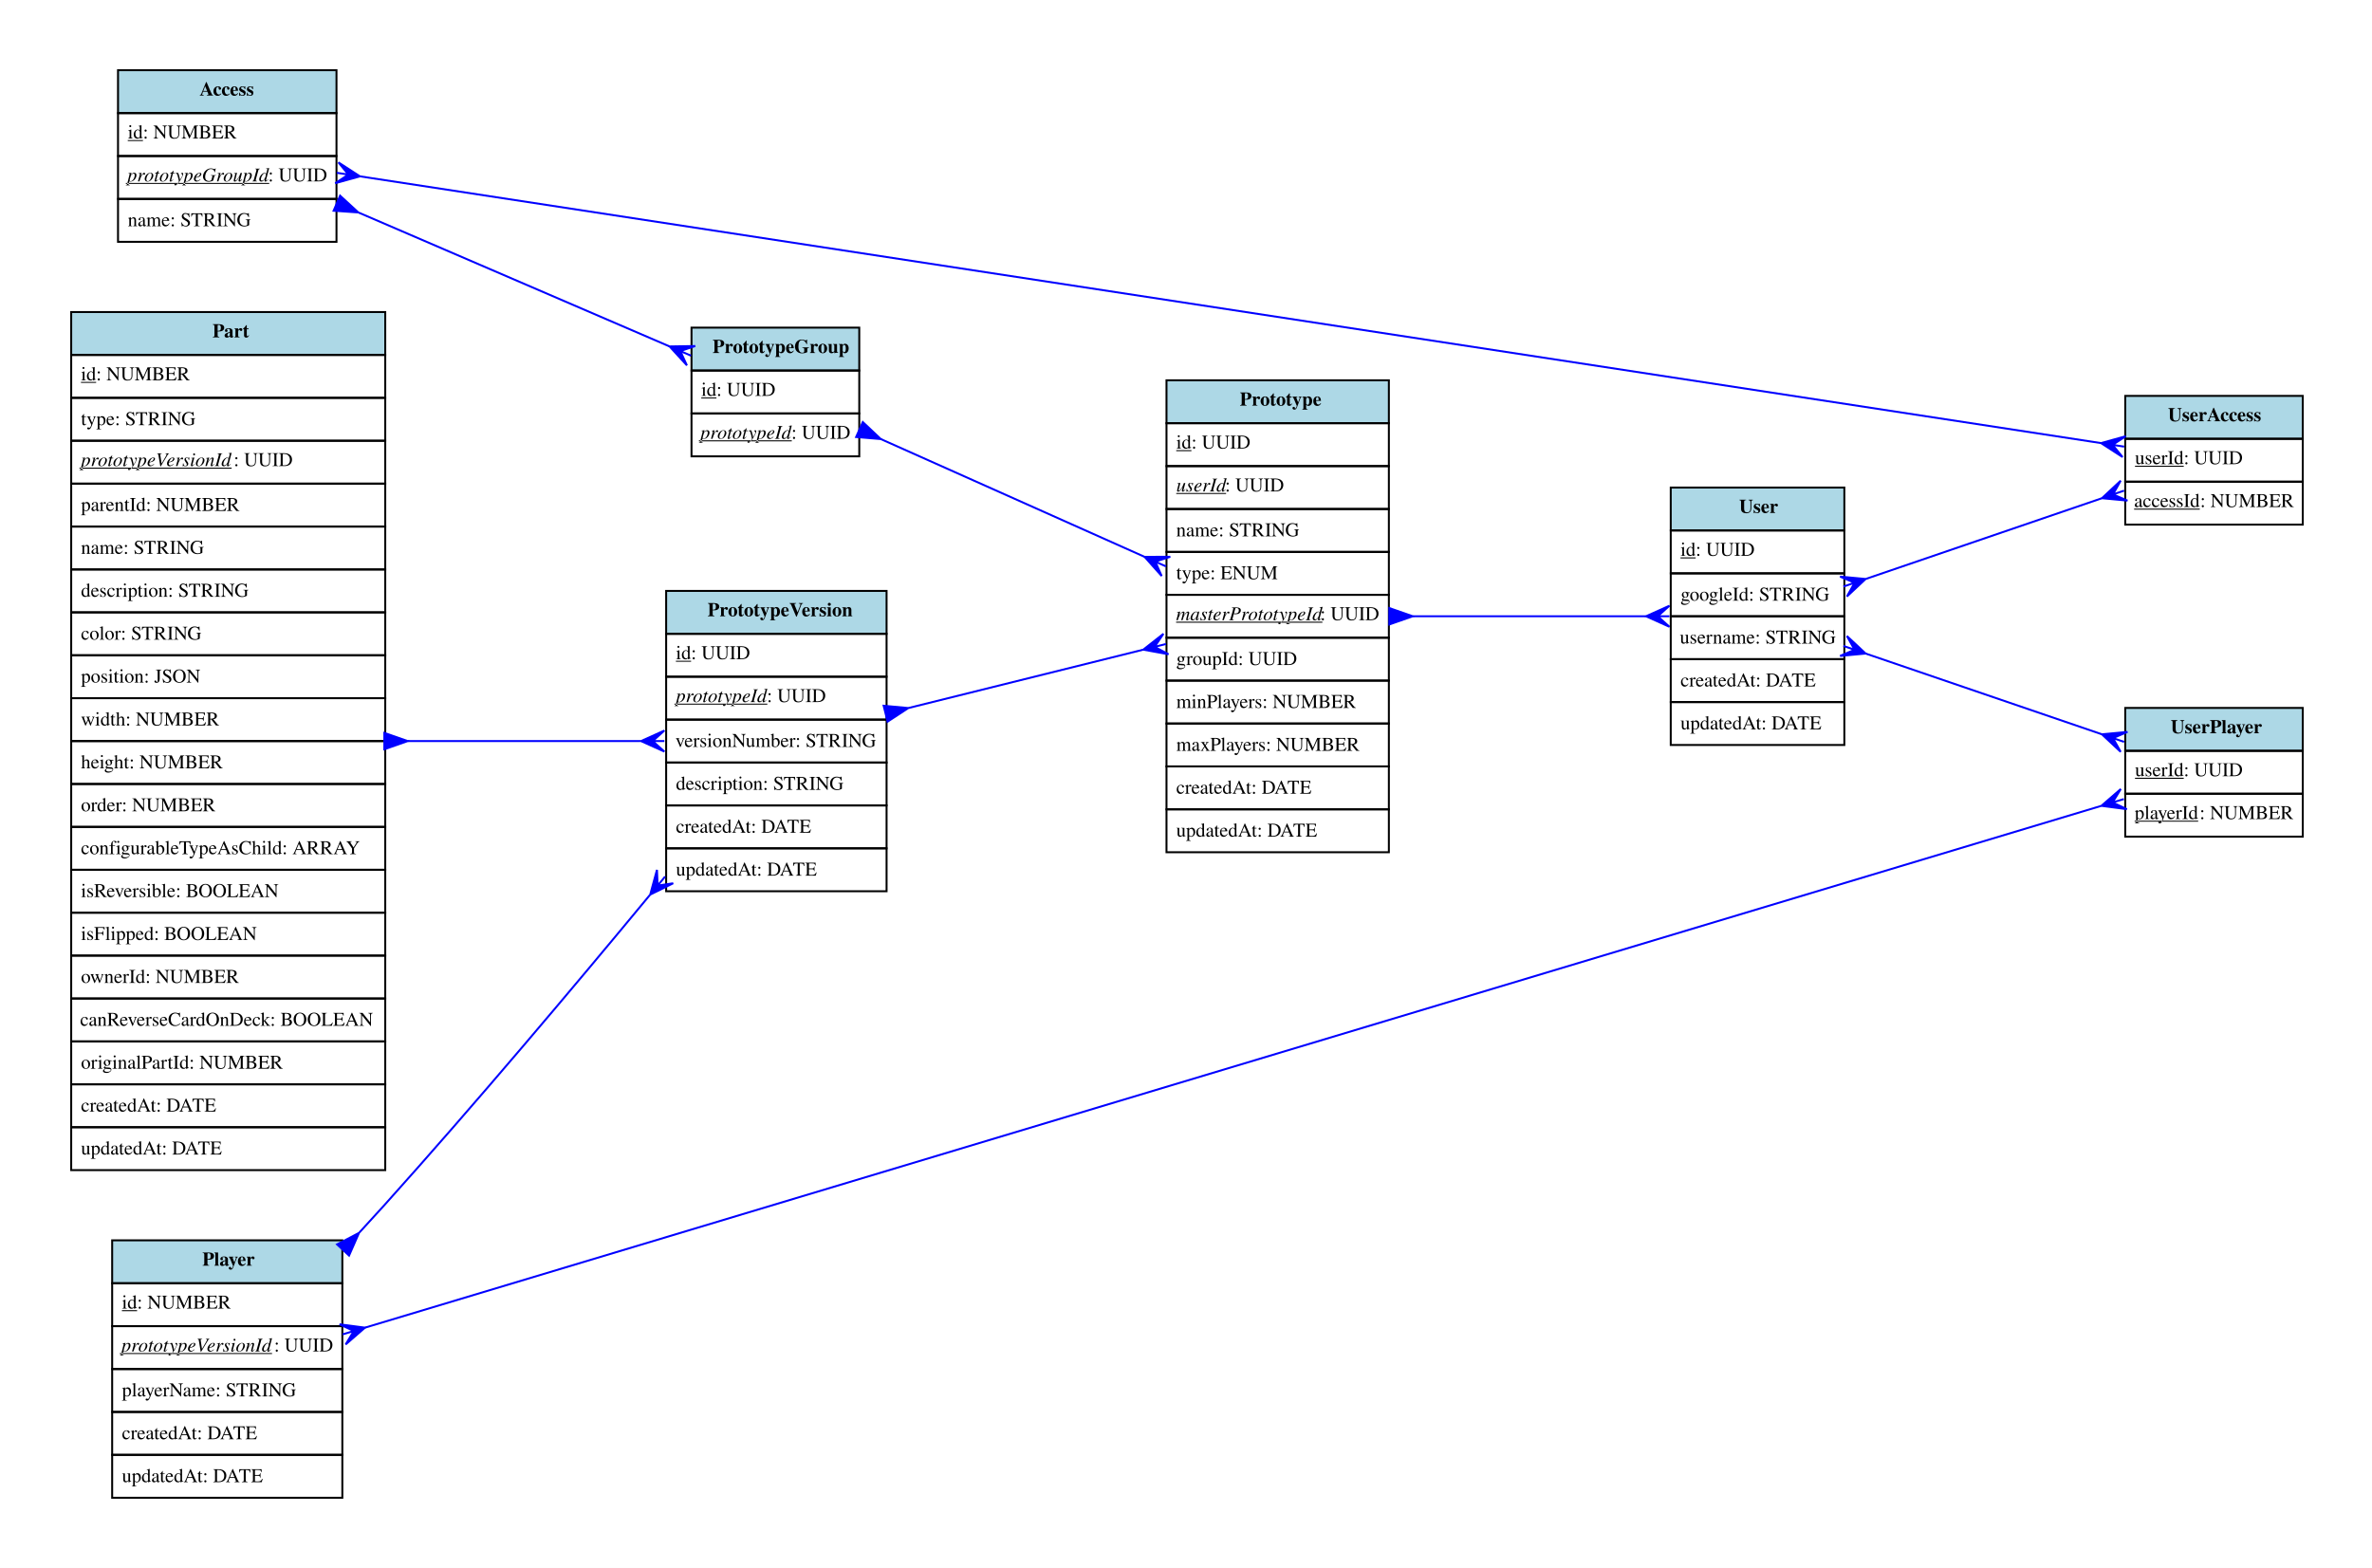
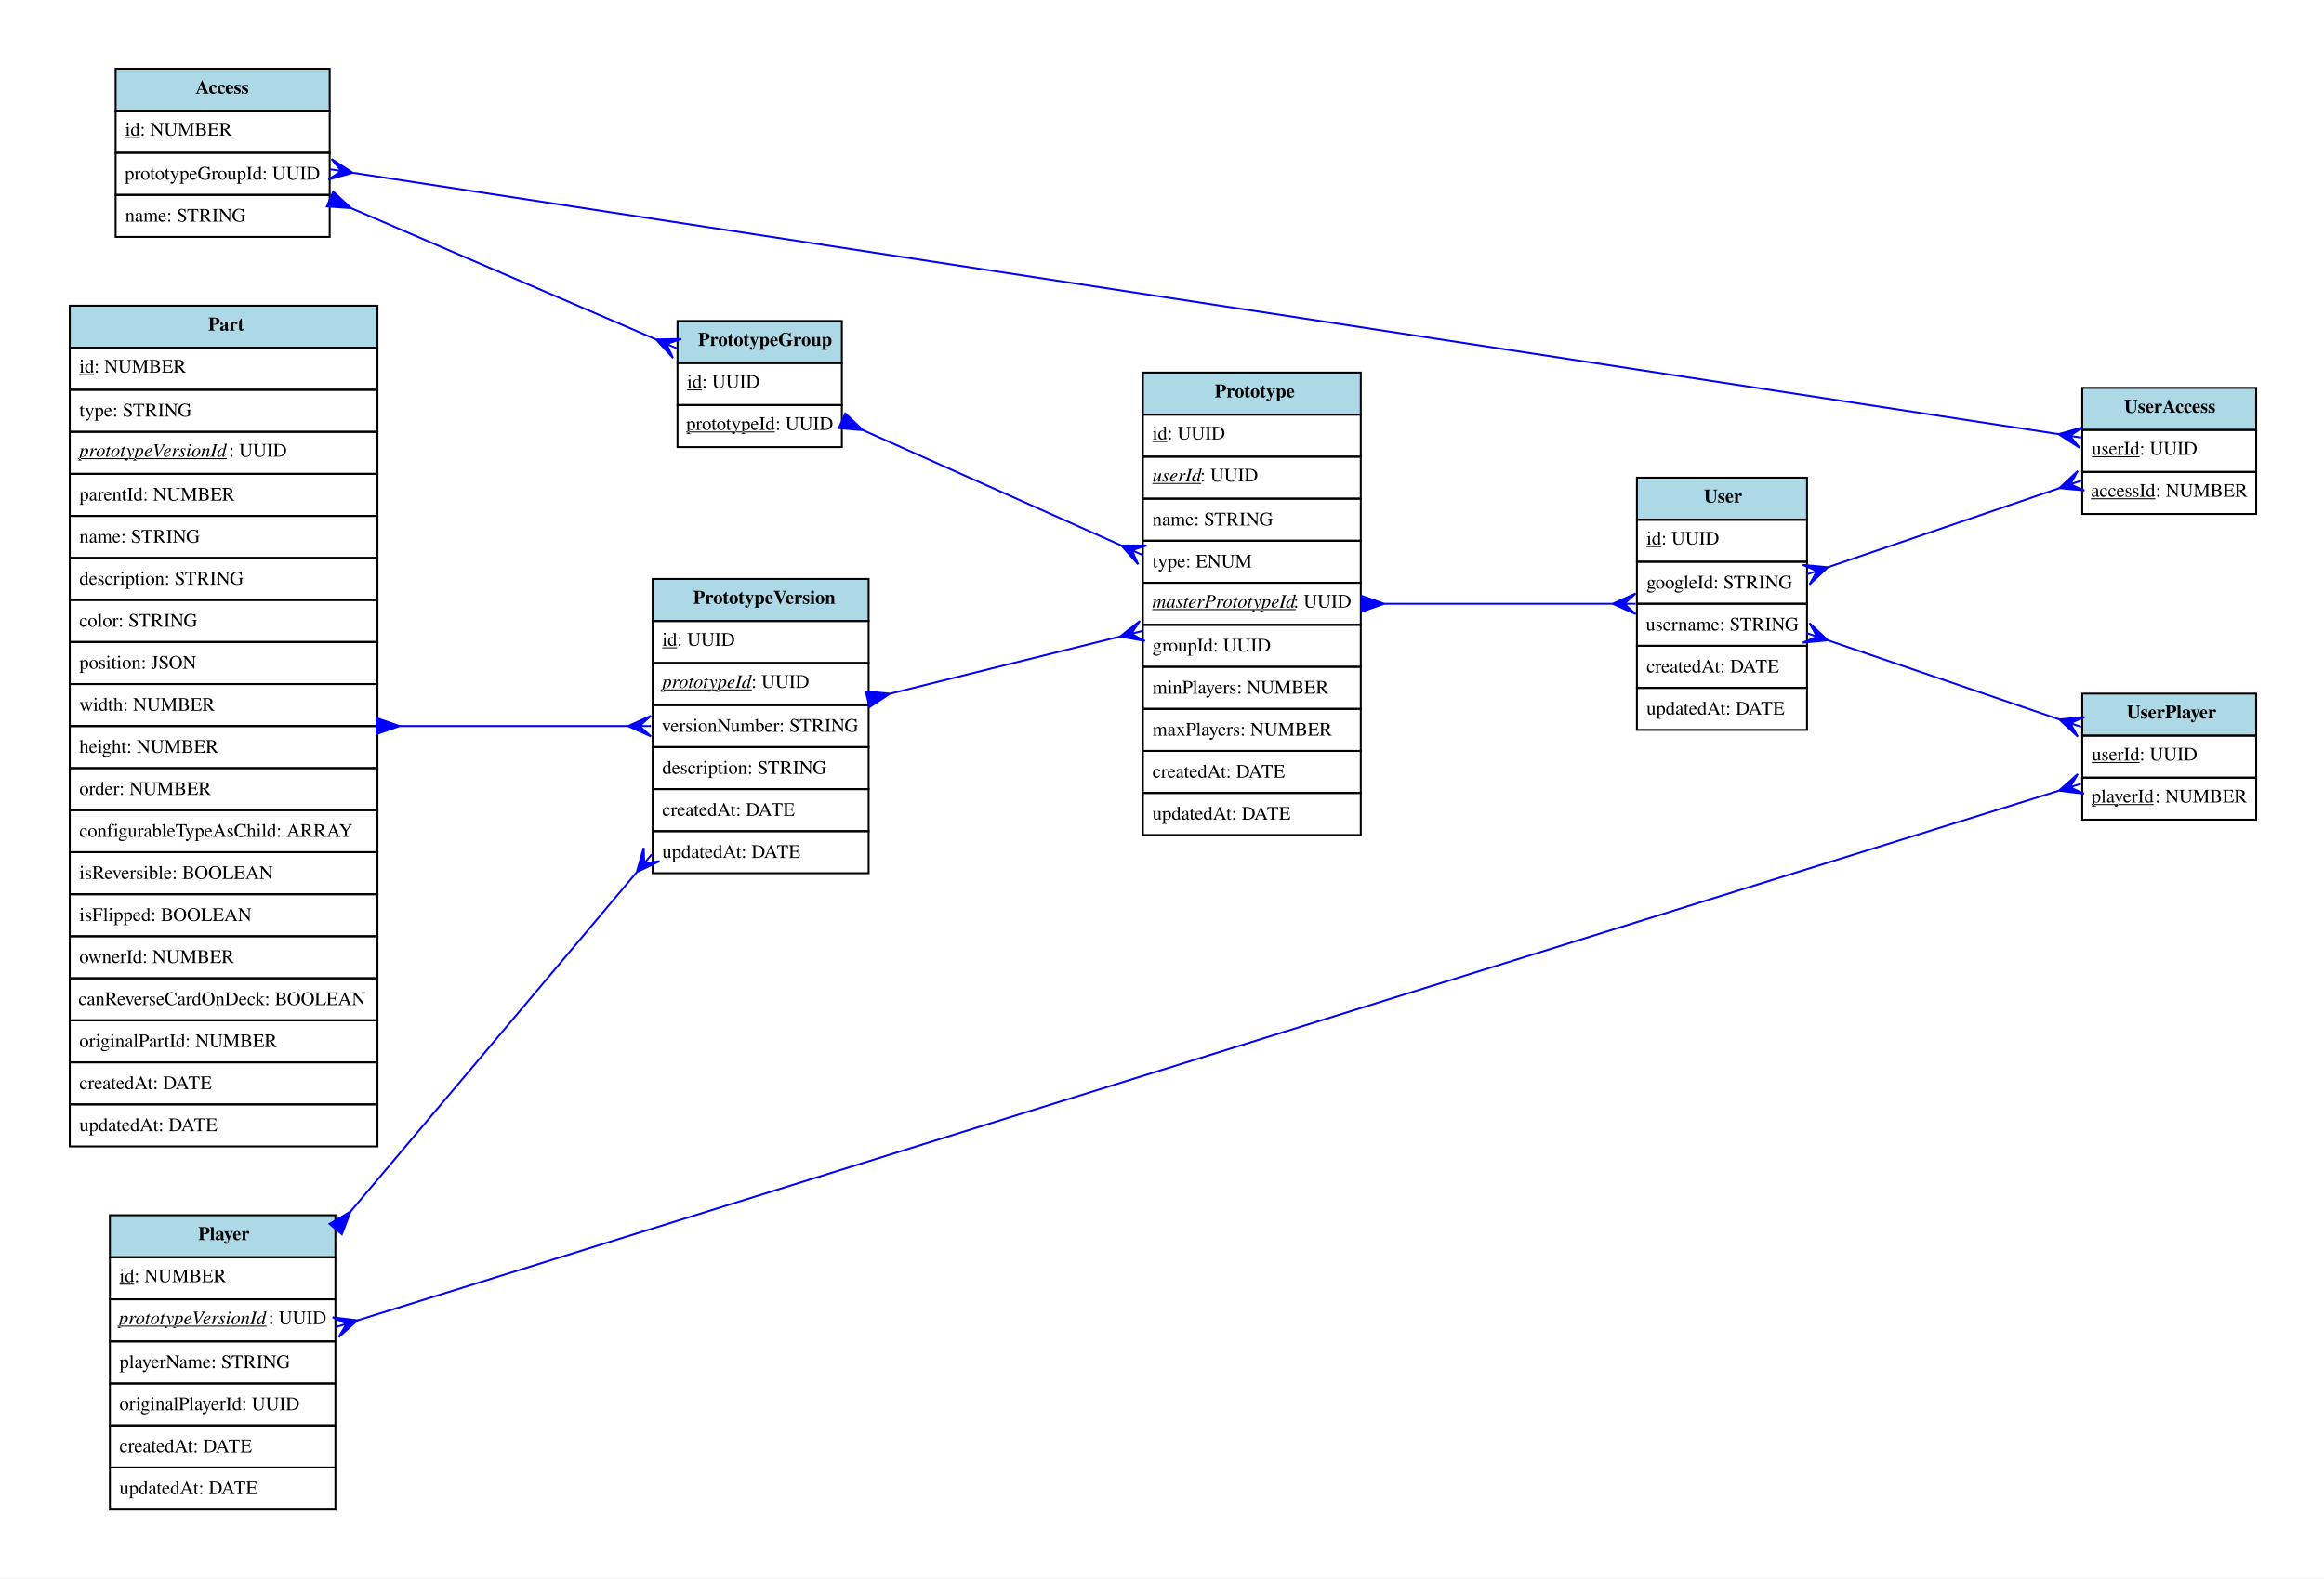
- <svg xmlns="http://www.w3.org/2000/svg" width="1216pt" height="804pt" viewBox="0.00 0.00 1216.00 804.00">
-   <g id="graph0" class="graph" transform="scale(1 1) rotate(0) translate(36 768)">
-     <polygon fill="#ffffff" stroke="transparent" points="-36,36 -36,-768 1180,-768 1180,36 -36,36" />
+ <svg xmlns="http://www.w3.org/2000/svg" width="1216pt" height="826pt" viewBox="0.00 0.00 1216.00 826.00">
+   <g id="graph0" class="graph" transform="scale(1 1) rotate(0) translate(36 790)">
+     <polygon fill="#ffffff" stroke="transparent" points="-36,36 -36,-790 1180,-790 1180,36 -36,36" />
    <g id="node1" class="node">
-       <polygon fill="#add8e6" stroke="transparent" points="820.5,-496 820.5,-518 909.5,-518 909.5,-496 820.5,-496" />
+       <polygon fill="#add8e6" stroke="transparent" points="820.5,-518 820.5,-540 909.5,-540 909.5,-518 820.5,-518" />
+       <polygon fill="none" stroke="#000000" points="820.5,-518 820.5,-540 909.5,-540 909.5,-518 820.5,-518" />
+       <text text-anchor="start" x="855.562" y="-527" font-family="Times,serif" font-weight="bold" font-size="10.00" fill="#000000">User</text>
      <polygon fill="none" stroke="#000000" points="820.5,-496 820.5,-518 909.5,-518 909.5,-496 820.5,-496" />
-       <text text-anchor="start" x="855.562" y="-505" font-family="Times,serif" font-weight="bold" font-size="10.00" fill="#000000">User</text>
+       <text text-anchor="start" x="825.5" y="-505" font-family="Times,serif" text-decoration="underline" font-size="10.00" fill="#000000">id</text>
+       <text text-anchor="start" x="833.279" y="-505" font-family="Times,serif" font-size="10.00" fill="#000000">: UUID</text>
      <polygon fill="none" stroke="#000000" points="820.5,-474 820.5,-496 909.5,-496 909.5,-474 820.5,-474" />
-       <text text-anchor="start" x="825.5" y="-483" font-family="Times,serif" text-decoration="underline" font-size="10.00" fill="#000000">id</text>
-       <text text-anchor="start" x="833.279" y="-483" font-family="Times,serif" font-size="10.00" fill="#000000">: UUID</text>
+       <text text-anchor="start" x="825.5" y="-482" font-family="Times,serif" font-size="10.00" fill="#000000">googleId: STRING</text>
      <polygon fill="none" stroke="#000000" points="820.5,-452 820.5,-474 909.5,-474 909.5,-452 820.5,-452" />
-       <text text-anchor="start" x="825.5" y="-460" font-family="Times,serif" font-size="10.00" fill="#000000">googleId: STRING</text>
+       <text text-anchor="start" x="825.152" y="-460" font-family="Times,serif" font-size="10.00" fill="#000000">username: STRING</text>
      <polygon fill="none" stroke="#000000" points="820.5,-430 820.5,-452 909.5,-452 909.5,-430 820.5,-430" />
-       <text text-anchor="start" x="825.152" y="-438" font-family="Times,serif" font-size="10.00" fill="#000000">username: STRING</text>
+       <text text-anchor="start" x="825.5" y="-438" font-family="Times,serif" font-size="10.00" fill="#000000">createdAt: DATE</text>
      <polygon fill="none" stroke="#000000" points="820.5,-408 820.5,-430 909.5,-430 909.5,-408 820.5,-408" />
-       <text text-anchor="start" x="825.5" y="-416" font-family="Times,serif" font-size="10.00" fill="#000000">createdAt: DATE</text>
-       <polygon fill="none" stroke="#000000" points="820.5,-386 820.5,-408 909.5,-408 909.5,-386 820.5,-386" />
-       <text text-anchor="start" x="825.5" y="-394" font-family="Times,serif" font-size="10.00" fill="#000000">updatedAt: DATE</text>
+       <text text-anchor="start" x="825.5" y="-416" font-family="Times,serif" font-size="10.00" fill="#000000">updatedAt: DATE</text>
    </g>
    <g id="node8" class="node">
-       <polygon fill="#add8e6" stroke="transparent" points="1053.5,-543 1053.5,-565 1144.5,-565 1144.5,-543 1053.5,-543" />
+       <polygon fill="#add8e6" stroke="transparent" points="1053.5,-565 1053.5,-587 1144.5,-587 1144.5,-565 1053.5,-565" />
+       <polygon fill="none" stroke="#000000" points="1053.5,-565 1053.5,-587 1144.5,-587 1144.5,-565 1053.5,-565" />
+       <text text-anchor="start" x="1075.405" y="-574" font-family="Times,serif" font-weight="bold" font-size="10.00" fill="#000000">UserAccess</text>
      <polygon fill="none" stroke="#000000" points="1053.5,-543 1053.5,-565 1144.5,-565 1144.5,-543 1053.5,-543" />
-       <text text-anchor="start" x="1075.405" y="-552" font-family="Times,serif" font-weight="bold" font-size="10.00" fill="#000000">UserAccess</text>
+       <text text-anchor="start" x="1058.5" y="-552" font-family="Times,serif" text-decoration="underline" font-size="10.00" fill="#000000">userId</text>
+       <text text-anchor="start" x="1083.486" y="-552" font-family="Times,serif" font-size="10.00" fill="#000000">: UUID</text>
      <polygon fill="none" stroke="#000000" points="1053.5,-521 1053.5,-543 1144.5,-543 1144.5,-521 1053.5,-521" />
-       <text text-anchor="start" x="1058.5" y="-530" font-family="Times,serif" text-decoration="underline" font-size="10.00" fill="#000000">userId</text>
-       <text text-anchor="start" x="1083.486" y="-530" font-family="Times,serif" font-size="10.00" fill="#000000">: UUID</text>
-       <polygon fill="none" stroke="#000000" points="1053.5,-499 1053.5,-521 1144.5,-521 1144.5,-499 1053.5,-499" />
-       <text text-anchor="start" x="1058.042" y="-508" font-family="Times,serif" text-decoration="underline" font-size="10.00" fill="#000000">accessId</text>
-       <text text-anchor="start" x="1091.905" y="-508" font-family="Times,serif" font-size="10.00" fill="#000000">: NUMBER</text>
+       <text text-anchor="start" x="1058.042" y="-530" font-family="Times,serif" text-decoration="underline" font-size="10.00" fill="#000000">accessId</text>
+       <text text-anchor="start" x="1091.905" y="-530" font-family="Times,serif" font-size="10.00" fill="#000000">: NUMBER</text>
    </g>
    <g id="edge1" class="edge">
-       <path fill="none" stroke="#0000ff" d="M920.631,-471.19C957.161,-483.679 1004.663,-499.919 1041.387,-512.474" />
-       <polygon fill="#0000ff" stroke="#0000ff" points="920.419,-471.118 910.811,-462.126 914.742,-469.177 909.064,-467.236 909.064,-467.236 909.064,-467.236 914.742,-469.177 907.317,-472.345 920.419,-471.118 920.419,-471.118" />
-       <polygon fill="#0000ff" stroke="#0000ff" points="1041.549,-512.53 1051.157,-521.521 1047.227,-514.471 1052.904,-516.412 1052.904,-516.412 1052.904,-516.412 1047.227,-514.471 1054.651,-511.302 1041.549,-512.53 1041.549,-512.53" />
+       <path fill="none" stroke="#0000ff" d="M920.631,-493.19C957.161,-505.679 1004.663,-521.919 1041.387,-534.474" />
+       <polygon fill="#0000ff" stroke="#0000ff" points="920.419,-493.118 910.811,-484.126 914.742,-491.177 909.064,-489.236 909.064,-489.236 909.064,-489.236 914.742,-491.177 907.317,-494.345 920.419,-493.118 920.419,-493.118" />
+       <polygon fill="#0000ff" stroke="#0000ff" points="1041.549,-534.53 1051.157,-543.521 1047.227,-536.471 1052.904,-538.412 1052.904,-538.412 1052.904,-538.412 1047.227,-536.471 1054.651,-533.302 1041.549,-534.53 1041.549,-534.53" />
    </g>
    <g id="node9" class="node">
-       <polygon fill="#add8e6" stroke="transparent" points="1053.5,-383 1053.5,-405 1144.5,-405 1144.5,-383 1053.5,-383" />
+       <polygon fill="#add8e6" stroke="transparent" points="1053.5,-405 1053.5,-427 1144.5,-427 1144.5,-405 1053.5,-405" />
+       <polygon fill="none" stroke="#000000" points="1053.5,-405 1053.5,-427 1144.5,-427 1144.5,-405 1053.5,-405" />
+       <text text-anchor="start" x="1076.79" y="-414" font-family="Times,serif" font-weight="bold" font-size="10.00" fill="#000000">UserPlayer</text>
      <polygon fill="none" stroke="#000000" points="1053.5,-383 1053.5,-405 1144.5,-405 1144.5,-383 1053.5,-383" />
-       <text text-anchor="start" x="1076.79" y="-392" font-family="Times,serif" font-weight="bold" font-size="10.00" fill="#000000">UserPlayer</text>
+       <text text-anchor="start" x="1058.5" y="-392" font-family="Times,serif" text-decoration="underline" font-size="10.00" fill="#000000">userId</text>
+       <text text-anchor="start" x="1083.486" y="-392" font-family="Times,serif" font-size="10.00" fill="#000000">: UUID</text>
      <polygon fill="none" stroke="#000000" points="1053.5,-361 1053.5,-383 1144.5,-383 1144.5,-361 1053.5,-361" />
-       <text text-anchor="start" x="1058.5" y="-370" font-family="Times,serif" text-decoration="underline" font-size="10.00" fill="#000000">userId</text>
-       <text text-anchor="start" x="1083.486" y="-370" font-family="Times,serif" font-size="10.00" fill="#000000">: UUID</text>
-       <polygon fill="none" stroke="#000000" points="1053.5,-339 1053.5,-361 1144.5,-361 1144.5,-339 1053.5,-339" />
-       <text text-anchor="start" x="1058.316" y="-348" font-family="Times,serif" text-decoration="underline" font-size="10.00" fill="#000000">playerId</text>
-       <text text-anchor="start" x="1091.631" y="-348" font-family="Times,serif" font-size="10.00" fill="#000000">: NUMBER</text>
+       <text text-anchor="start" x="1058.316" y="-370" font-family="Times,serif" text-decoration="underline" font-size="10.00" fill="#000000">playerId</text>
+       <text text-anchor="start" x="1091.631" y="-370" font-family="Times,serif" font-size="10.00" fill="#000000">: NUMBER</text>
    </g>
    <g id="edge2" class="edge">
-       <path fill="none" stroke="#0000ff" d="M920.631,-432.81C957.161,-420.321 1004.663,-404.081 1041.387,-391.526" />
-       <polygon fill="#0000ff" stroke="#0000ff" points="920.419,-432.882 907.317,-431.655 914.742,-434.823 909.064,-436.764 909.064,-436.764 909.064,-436.764 914.742,-434.823 910.811,-441.874 920.419,-432.882 920.419,-432.882" />
-       <polygon fill="#0000ff" stroke="#0000ff" points="1041.549,-391.47 1054.651,-392.698 1047.227,-389.529 1052.904,-387.588 1052.904,-387.588 1052.904,-387.588 1047.227,-389.529 1051.157,-382.479 1041.549,-391.47 1041.549,-391.47" />
+       <path fill="none" stroke="#0000ff" d="M920.631,-454.81C957.161,-442.321 1004.663,-426.081 1041.387,-413.526" />
+       <polygon fill="#0000ff" stroke="#0000ff" points="920.419,-454.882 907.317,-453.655 914.742,-456.823 909.064,-458.764 909.064,-458.764 909.064,-458.764 914.742,-456.823 910.811,-463.874 920.419,-454.882 920.419,-454.882" />
+       <polygon fill="#0000ff" stroke="#0000ff" points="1041.549,-413.47 1054.651,-414.698 1047.227,-411.529 1052.904,-409.588 1052.904,-409.588 1052.904,-409.588 1047.227,-411.529 1051.157,-404.479 1041.549,-413.47 1041.549,-413.47" />
    </g>
    <g id="node2" class="node">
-       <polygon fill="#add8e6" stroke="transparent" points="562,-551 562,-573 676,-573 676,-551 562,-551" />
+       <polygon fill="#add8e6" stroke="transparent" points="562,-573 562,-595 676,-595 676,-573 562,-573" />
+       <polygon fill="none" stroke="#000000" points="562,-573 562,-595 676,-595 676,-573 562,-573" />
+       <text text-anchor="start" x="599.558" y="-582" font-family="Times,serif" font-weight="bold" font-size="10.00" fill="#000000">Prototype</text>
      <polygon fill="none" stroke="#000000" points="562,-551 562,-573 676,-573 676,-551 562,-551" />
-       <text text-anchor="start" x="599.558" y="-560" font-family="Times,serif" font-weight="bold" font-size="10.00" fill="#000000">Prototype</text>
+       <text text-anchor="start" x="567" y="-560" font-family="Times,serif" text-decoration="underline" font-size="10.00" fill="#000000">id</text>
+       <text text-anchor="start" x="574.779" y="-560" font-family="Times,serif" font-size="10.00" fill="#000000">: UUID</text>
      <polygon fill="none" stroke="#000000" points="562,-529 562,-551 676,-551 676,-529 562,-529" />
-       <text text-anchor="start" x="567" y="-538" font-family="Times,serif" text-decoration="underline" font-size="10.00" fill="#000000">id</text>
-       <text text-anchor="start" x="574.779" y="-538" font-family="Times,serif" font-size="10.00" fill="#000000">: UUID</text>
+       <text text-anchor="start" x="567" y="-538" font-family="Times,serif" font-style="italic" text-decoration="underline" font-size="10.00" fill="#000000">userId</text>
+       <text text-anchor="start" x="591.986" y="-538" font-family="Times,serif" font-size="10.00" fill="#000000">: UUID</text>
      <polygon fill="none" stroke="#000000" points="562,-507 562,-529 676,-529 676,-507 562,-507" />
-       <text text-anchor="start" x="567" y="-516" font-family="Times,serif" font-style="italic" text-decoration="underline" font-size="10.00" fill="#000000">userId</text>
-       <text text-anchor="start" x="591.986" y="-516" font-family="Times,serif" font-size="10.00" fill="#000000">: UUID</text>
+       <text text-anchor="start" x="567" y="-515" font-family="Times,serif" font-size="10.00" fill="#000000">name: STRING</text>
      <polygon fill="none" stroke="#000000" points="562,-485 562,-507 676,-507 676,-485 562,-485" />
-       <text text-anchor="start" x="567" y="-493" font-family="Times,serif" font-size="10.00" fill="#000000">name: STRING</text>
+       <text text-anchor="start" x="567" y="-493" font-family="Times,serif" font-size="10.00" fill="#000000">type: ENUM</text>
      <polygon fill="none" stroke="#000000" points="562,-463 562,-485 676,-485 676,-463 562,-463" />
-       <text text-anchor="start" x="567" y="-471" font-family="Times,serif" font-size="10.00" fill="#000000">type: ENUM</text>
+       <text text-anchor="start" x="566.933" y="-472" font-family="Times,serif" font-style="italic" text-decoration="underline" font-size="10.00" fill="#000000">masterPrototypeId</text>
+       <text text-anchor="start" x="640.802" y="-472" font-family="Times,serif" font-size="10.00" fill="#000000">: UUID</text>
      <polygon fill="none" stroke="#000000" points="562,-441 562,-463 676,-463 676,-441 562,-441" />
-       <text text-anchor="start" x="566.933" y="-450" font-family="Times,serif" font-style="italic" text-decoration="underline" font-size="10.00" fill="#000000">masterPrototypeId</text>
-       <text text-anchor="start" x="640.802" y="-450" font-family="Times,serif" font-size="10.00" fill="#000000">: UUID</text>
+       <text text-anchor="start" x="567" y="-449" font-family="Times,serif" font-size="10.00" fill="#000000">groupId: UUID</text>
      <polygon fill="none" stroke="#000000" points="562,-419 562,-441 676,-441 676,-419 562,-419" />
-       <text text-anchor="start" x="567" y="-427" font-family="Times,serif" font-size="10.00" fill="#000000">groupId: UUID</text>
+       <text text-anchor="start" x="567" y="-427" font-family="Times,serif" font-size="10.00" fill="#000000">minPlayers: NUMBER</text>
      <polygon fill="none" stroke="#000000" points="562,-397 562,-419 676,-419 676,-397 562,-397" />
-       <text text-anchor="start" x="567" y="-405" font-family="Times,serif" font-size="10.00" fill="#000000">minPlayers: NUMBER</text>
+       <text text-anchor="start" x="567" y="-405" font-family="Times,serif" font-size="10.00" fill="#000000">maxPlayers: NUMBER</text>
      <polygon fill="none" stroke="#000000" points="562,-375 562,-397 676,-397 676,-375 562,-375" />
-       <text text-anchor="start" x="567" y="-383" font-family="Times,serif" font-size="10.00" fill="#000000">maxPlayers: NUMBER</text>
+       <text text-anchor="start" x="567" y="-383" font-family="Times,serif" font-size="10.00" fill="#000000">createdAt: DATE</text>
      <polygon fill="none" stroke="#000000" points="562,-353 562,-375 676,-375 676,-353 562,-353" />
-       <text text-anchor="start" x="567" y="-361" font-family="Times,serif" font-size="10.00" fill="#000000">createdAt: DATE</text>
-       <polygon fill="none" stroke="#000000" points="562,-331 562,-353 676,-353 676,-331 562,-331" />
-       <text text-anchor="start" x="567" y="-339" font-family="Times,serif" font-size="10.00" fill="#000000">updatedAt: DATE</text>
+       <text text-anchor="start" x="567" y="-361" font-family="Times,serif" font-size="10.00" fill="#000000">updatedAt: DATE</text>
    </g>
    <g id="edge5" class="edge">
-       <path fill="none" stroke="#0000ff" d="M688.405,-452C726.12,-452 772.177,-452 807.729,-452" />
-       <polygon fill="#0000ff" stroke="#0000ff" points="676.249,-447.8 688.249,-452 676.249,-456.2 676.249,-447.8" />
-       <polygon fill="#0000ff" stroke="#0000ff" points="807.834,-452 819.834,-457.4 813.834,-452 819.834,-452 819.834,-452 819.834,-452 813.834,-452 819.834,-446.6 807.834,-452 807.834,-452" />
+       <path fill="none" stroke="#0000ff" d="M688.405,-474C726.12,-474 772.177,-474 807.729,-474" />
+       <polygon fill="#0000ff" stroke="#0000ff" points="676.249,-469.8 688.249,-474 676.249,-478.2 676.249,-469.8" />
+       <polygon fill="#0000ff" stroke="#0000ff" points="807.834,-474 819.834,-479.4 813.834,-474 819.834,-474 819.834,-474 819.834,-474 813.834,-474 819.834,-468.6 807.834,-474 807.834,-474" />
    </g>
    <g id="node3" class="node">
-       <polygon fill="#add8e6" stroke="transparent" points="318.5,-578 318.5,-600 404.5,-600 404.5,-578 318.5,-578" />
+       <polygon fill="#add8e6" stroke="transparent" points="318.5,-600 318.5,-622 404.5,-622 404.5,-600 318.5,-600" />
+       <polygon fill="none" stroke="#000000" points="318.5,-600 318.5,-622 404.5,-622 404.5,-600 318.5,-600" />
+       <text text-anchor="start" x="329.284" y="-609" font-family="Times,serif" font-weight="bold" font-size="10.00" fill="#000000">PrototypeGroup</text>
      <polygon fill="none" stroke="#000000" points="318.5,-578 318.5,-600 404.5,-600 404.5,-578 318.5,-578" />
-       <text text-anchor="start" x="329.284" y="-587" font-family="Times,serif" font-weight="bold" font-size="10.00" fill="#000000">PrototypeGroup</text>
+       <text text-anchor="start" x="323.5" y="-587" font-family="Times,serif" text-decoration="underline" font-size="10.00" fill="#000000">id</text>
+       <text text-anchor="start" x="331.279" y="-587" font-family="Times,serif" font-size="10.00" fill="#000000">: UUID</text>
      <polygon fill="none" stroke="#000000" points="318.5,-556 318.5,-578 404.5,-578 404.5,-556 318.5,-556" />
-       <text text-anchor="start" x="323.5" y="-565" font-family="Times,serif" text-decoration="underline" font-size="10.00" fill="#000000">id</text>
-       <text text-anchor="start" x="331.279" y="-565" font-family="Times,serif" font-size="10.00" fill="#000000">: UUID</text>
-       <polygon fill="none" stroke="#000000" points="318.5,-534 318.5,-556 404.5,-556 404.5,-534 318.5,-534" />
-       <text text-anchor="start" x="323.04" y="-543" font-family="Times,serif" font-style="italic" text-decoration="underline" font-size="10.00" fill="#000000">prototypeId</text>
-       <text text-anchor="start" x="369.695" y="-543" font-family="Times,serif" font-size="10.00" fill="#000000">: UUID</text>
+       <text text-anchor="start" x="323.04" y="-565" font-family="Times,serif" text-decoration="underline" font-size="10.00" fill="#000000">prototypeId</text>
+       <text text-anchor="start" x="369.695" y="-565" font-family="Times,serif" font-size="10.00" fill="#000000">: UUID</text>
    </g>
    <g id="edge6" class="edge">
-       <path fill="none" stroke="#0000ff" d="M415.655,-542.814C454.968,-525.257 508.446,-501.374 550.693,-482.506" />
-       <polygon fill="#0000ff" stroke="#0000ff" points="402.887,-543.917 415.557,-542.858 406.312,-551.587 402.887,-543.917" />
-       <polygon fill="#0000ff" stroke="#0000ff" points="550.774,-482.47 563.933,-482.507 556.253,-480.023 561.731,-477.576 561.731,-477.576 561.731,-477.576 556.253,-480.023 559.529,-472.646 550.774,-482.47 550.774,-482.47" />
+       <path fill="none" stroke="#0000ff" d="M415.655,-564.814C454.968,-547.257 508.446,-523.374 550.693,-504.506" />
+       <polygon fill="#0000ff" stroke="#0000ff" points="402.887,-565.917 415.557,-564.858 406.312,-573.587 402.887,-565.917" />
+       <polygon fill="#0000ff" stroke="#0000ff" points="550.774,-504.47 563.933,-504.507 556.253,-502.023 561.731,-499.576 561.731,-499.576 561.731,-499.576 556.253,-502.023 559.529,-494.646 550.774,-504.47 550.774,-504.47" />
    </g>
    <g id="node4" class="node">
-       <polygon fill="#add8e6" stroke="transparent" points="24.5,-710 24.5,-732 136.5,-732 136.5,-710 24.5,-710" />
+       <polygon fill="#add8e6" stroke="transparent" points="24.5,-732 24.5,-754 136.5,-754 136.5,-732 24.5,-732" />
+       <polygon fill="none" stroke="#000000" points="24.5,-732 24.5,-754 136.5,-754 136.5,-732 24.5,-732" />
+       <text text-anchor="start" x="66.343" y="-741" font-family="Times,serif" font-weight="bold" font-size="10.00" fill="#000000">Access</text>
      <polygon fill="none" stroke="#000000" points="24.5,-710 24.5,-732 136.5,-732 136.5,-710 24.5,-710" />
-       <text text-anchor="start" x="66.343" y="-719" font-family="Times,serif" font-weight="bold" font-size="10.00" fill="#000000">Access</text>
+       <text text-anchor="start" x="29.5" y="-719" font-family="Times,serif" text-decoration="underline" font-size="10.00" fill="#000000">id</text>
+       <text text-anchor="start" x="37.279" y="-719" font-family="Times,serif" font-size="10.00" fill="#000000">: NUMBER</text>
      <polygon fill="none" stroke="#000000" points="24.5,-688 24.5,-710 136.5,-710 136.5,-688 24.5,-688" />
-       <text text-anchor="start" x="29.5" y="-697" font-family="Times,serif" text-decoration="underline" font-size="10.00" fill="#000000">id</text>
-       <text text-anchor="start" x="37.279" y="-697" font-family="Times,serif" font-size="10.00" fill="#000000">: NUMBER</text>
+       <text text-anchor="start" x="29.266" y="-696" font-family="Times,serif" font-size="10.00" fill="#000000">prototypeGroupId: UUID</text>
      <polygon fill="none" stroke="#000000" points="24.5,-666 24.5,-688 136.5,-688 136.5,-666 24.5,-666" />
-       <text text-anchor="start" x="29.266" y="-675" font-family="Times,serif" font-style="italic" text-decoration="underline" font-size="10.00" fill="#000000">prototypeGroupId</text>
-       <text text-anchor="start" x="101.469" y="-675" font-family="Times,serif" font-size="10.00" fill="#000000">: UUID</text>
-       <polygon fill="none" stroke="#000000" points="24.5,-644 24.5,-666 136.5,-666 136.5,-644 24.5,-644" />
-       <text text-anchor="start" x="29.5" y="-652" font-family="Times,serif" font-size="10.00" fill="#000000">name: STRING</text>
+       <text text-anchor="start" x="29.5" y="-674" font-family="Times,serif" font-size="10.00" fill="#000000">name: STRING</text>
    </g>
    <g id="edge7" class="edge">
-       <path fill="none" stroke="#0000ff" d="M148.004,-658.932C196.76,-637.938 261.752,-609.952 307.171,-590.394" />
-       <polygon fill="#0000ff" stroke="#0000ff" points="135.028,-659.947 147.711,-659.059 138.35,-667.662 135.028,-659.947" />
-       <polygon fill="#0000ff" stroke="#0000ff" points="307.253,-590.359 320.41,-590.573 312.764,-587.986 318.274,-585.613 318.274,-585.613 318.274,-585.613 312.764,-587.986 316.139,-580.654 307.253,-590.359 307.253,-590.359" />
+       <path fill="none" stroke="#0000ff" d="M148.004,-680.932C196.76,-659.938 261.752,-631.952 307.171,-612.394" />
+       <polygon fill="#0000ff" stroke="#0000ff" points="135.028,-681.947 147.711,-681.059 138.35,-689.662 135.028,-681.947" />
+       <polygon fill="#0000ff" stroke="#0000ff" points="307.253,-612.359 320.41,-612.573 312.764,-609.986 318.274,-607.613 318.274,-607.613 318.274,-607.613 312.764,-609.986 316.139,-602.654 307.253,-612.359 307.253,-612.359" />
    </g>
    <g id="edge3" class="edge">
-       <path fill="none" stroke="#0000ff" d="M148.628,-677.56C337.5,-648.617 865.392,-567.722 1040.923,-540.823" />
-       <polygon fill="#0000ff" stroke="#0000ff" points="148.544,-677.573 135.864,-674.053 142.613,-678.482 136.682,-679.391 136.682,-679.391 136.682,-679.391 142.613,-678.482 137.5,-684.728 148.544,-677.573 148.544,-677.573" />
-       <polygon fill="#0000ff" stroke="#0000ff" points="1041.081,-540.799 1053.761,-544.319 1047.012,-539.89 1052.943,-538.981 1052.943,-538.981 1052.943,-538.981 1047.012,-539.89 1052.125,-533.644 1041.081,-540.799 1041.081,-540.799" />
+       <path fill="none" stroke="#0000ff" d="M148.628,-699.56C337.5,-670.617 865.392,-589.722 1040.923,-562.823" />
+       <polygon fill="#0000ff" stroke="#0000ff" points="148.544,-699.573 135.864,-696.053 142.613,-700.482 136.682,-701.391 136.682,-701.391 136.682,-701.391 142.613,-700.482 137.5,-706.728 148.544,-699.573 148.544,-699.573" />
+       <polygon fill="#0000ff" stroke="#0000ff" points="1041.081,-562.799 1053.761,-566.319 1047.012,-561.89 1052.943,-560.981 1052.943,-560.981 1052.943,-560.981 1047.012,-561.89 1052.125,-555.644 1041.081,-562.799 1041.081,-562.799" />
    </g>
    <g id="node5" class="node">
-       <polygon fill="#add8e6" stroke="transparent" points="305.5,-443 305.5,-465 418.5,-465 418.5,-443 305.5,-443" />
+       <polygon fill="#add8e6" stroke="transparent" points="305.5,-465 305.5,-487 418.5,-487 418.5,-465 305.5,-465" />
+       <polygon fill="none" stroke="#000000" points="305.5,-465 305.5,-487 418.5,-487 418.5,-465 305.5,-465" />
+       <text text-anchor="start" x="326.73" y="-474" font-family="Times,serif" font-weight="bold" font-size="10.00" fill="#000000">PrototypeVersion</text>
      <polygon fill="none" stroke="#000000" points="305.5,-443 305.5,-465 418.5,-465 418.5,-443 305.5,-443" />
-       <text text-anchor="start" x="326.73" y="-452" font-family="Times,serif" font-weight="bold" font-size="10.00" fill="#000000">PrototypeVersion</text>
+       <text text-anchor="start" x="310.5" y="-452" font-family="Times,serif" text-decoration="underline" font-size="10.00" fill="#000000">id</text>
+       <text text-anchor="start" x="318.279" y="-452" font-family="Times,serif" font-size="10.00" fill="#000000">: UUID</text>
      <polygon fill="none" stroke="#000000" points="305.5,-421 305.5,-443 418.5,-443 418.5,-421 305.5,-421" />
-       <text text-anchor="start" x="310.5" y="-430" font-family="Times,serif" text-decoration="underline" font-size="10.00" fill="#000000">id</text>
-       <text text-anchor="start" x="318.279" y="-430" font-family="Times,serif" font-size="10.00" fill="#000000">: UUID</text>
+       <text text-anchor="start" x="310.5" y="-430" font-family="Times,serif" font-style="italic" text-decoration="underline" font-size="10.00" fill="#000000">prototypeId</text>
+       <text text-anchor="start" x="357.155" y="-430" font-family="Times,serif" font-size="10.00" fill="#000000">: UUID</text>
      <polygon fill="none" stroke="#000000" points="305.5,-399 305.5,-421 418.5,-421 418.5,-399 305.5,-399" />
-       <text text-anchor="start" x="310.5" y="-408" font-family="Times,serif" font-style="italic" text-decoration="underline" font-size="10.00" fill="#000000">prototypeId</text>
-       <text text-anchor="start" x="357.155" y="-408" font-family="Times,serif" font-size="10.00" fill="#000000">: UUID</text>
+       <text text-anchor="start" x="310.207" y="-407" font-family="Times,serif" font-size="10.00" fill="#000000">versionNumber: STRING</text>
      <polygon fill="none" stroke="#000000" points="305.5,-377 305.5,-399 418.5,-399 418.5,-377 305.5,-377" />
-       <text text-anchor="start" x="310.207" y="-385" font-family="Times,serif" font-size="10.00" fill="#000000">versionNumber: STRING</text>
+       <text text-anchor="start" x="310.5" y="-385" font-family="Times,serif" font-size="10.00" fill="#000000">description: STRING</text>
      <polygon fill="none" stroke="#000000" points="305.5,-355 305.5,-377 418.5,-377 418.5,-355 305.5,-355" />
-       <text text-anchor="start" x="310.5" y="-363" font-family="Times,serif" font-size="10.00" fill="#000000">description: STRING</text>
+       <text text-anchor="start" x="310.5" y="-363" font-family="Times,serif" font-size="10.00" fill="#000000">createdAt: DATE</text>
      <polygon fill="none" stroke="#000000" points="305.5,-333 305.5,-355 418.5,-355 418.5,-333 305.5,-333" />
-       <text text-anchor="start" x="310.5" y="-341" font-family="Times,serif" font-size="10.00" fill="#000000">createdAt: DATE</text>
-       <polygon fill="none" stroke="#000000" points="305.5,-311 305.5,-333 418.5,-333 418.5,-311 305.5,-311" />
-       <text text-anchor="start" x="310.5" y="-319" font-family="Times,serif" font-size="10.00" fill="#000000">updatedAt: DATE</text>
+       <text text-anchor="start" x="310.5" y="-341" font-family="Times,serif" font-size="10.00" fill="#000000">updatedAt: DATE</text>
    </g>
    <g id="edge8" class="edge">
-       <path fill="none" stroke="#0000ff" d="M429.857,-404.99C466.974,-414.215 512.749,-425.592 549.97,-434.843" />
-       <polygon fill="#0000ff" stroke="#0000ff" points="419.023,-397.969 429.655,-404.94 416.996,-406.121 419.023,-397.969" />
-       <polygon fill="#0000ff" stroke="#0000ff" points="550.087,-434.872 560.43,-443.007 555.91,-436.319 561.732,-437.767 561.732,-437.767 561.732,-437.767 555.91,-436.319 563.035,-432.526 550.087,-434.872 550.087,-434.872" />
+       <path fill="none" stroke="#0000ff" d="M429.857,-426.99C466.974,-436.215 512.749,-447.592 549.97,-456.843" />
+       <polygon fill="#0000ff" stroke="#0000ff" points="419.023,-419.969 429.655,-426.94 416.996,-428.121 419.023,-419.969" />
+       <polygon fill="#0000ff" stroke="#0000ff" points="550.087,-456.872 560.43,-465.007 555.91,-458.319 561.732,-459.767 561.732,-459.767 561.732,-459.767 555.91,-458.319 563.035,-454.526 550.087,-456.872 550.087,-456.872" />
    </g>
    <g id="node6" class="node">
-       <polygon fill="#add8e6" stroke="transparent" points=".5,-586 .5,-608 161.5,-608 161.5,-586 .5,-586" />
+       <polygon fill="#add8e6" stroke="transparent" points=".5,-608 .5,-630 161.5,-630 161.5,-608 .5,-608" />
+       <polygon fill="none" stroke="#000000" points=".5,-608 .5,-630 161.5,-630 161.5,-608 .5,-608" />
+       <text text-anchor="start" x="72.947" y="-617" font-family="Times,serif" font-weight="bold" font-size="10.00" fill="#000000">Part</text>
      <polygon fill="none" stroke="#000000" points=".5,-586 .5,-608 161.5,-608 161.5,-586 .5,-586" />
-       <text text-anchor="start" x="72.947" y="-595" font-family="Times,serif" font-weight="bold" font-size="10.00" fill="#000000">Part</text>
+       <text text-anchor="start" x="5.5" y="-595" font-family="Times,serif" text-decoration="underline" font-size="10.00" fill="#000000">id</text>
+       <text text-anchor="start" x="13.279" y="-595" font-family="Times,serif" font-size="10.00" fill="#000000">: NUMBER</text>
      <polygon fill="none" stroke="#000000" points=".5,-564 .5,-586 161.5,-586 161.5,-564 .5,-564" />
-       <text text-anchor="start" x="5.5" y="-573" font-family="Times,serif" text-decoration="underline" font-size="10.00" fill="#000000">id</text>
-       <text text-anchor="start" x="13.279" y="-573" font-family="Times,serif" font-size="10.00" fill="#000000">: NUMBER</text>
+       <text text-anchor="start" x="5.5" y="-572" font-family="Times,serif" font-size="10.00" fill="#000000">type: STRING</text>
      <polygon fill="none" stroke="#000000" points=".5,-542 .5,-564 161.5,-564 161.5,-542 .5,-542" />
-       <text text-anchor="start" x="5.5" y="-550" font-family="Times,serif" font-size="10.00" fill="#000000">type: STRING</text>
+       <text text-anchor="start" x="5.5" y="-551" font-family="Times,serif" font-style="italic" text-decoration="underline" font-size="10.00" fill="#000000">prototypeVersionId</text>
+       <text text-anchor="start" x="83.81" y="-551" font-family="Times,serif" font-size="10.00" fill="#000000">: UUID</text>
      <polygon fill="none" stroke="#000000" points=".5,-520 .5,-542 161.5,-542 161.5,-520 .5,-520" />
-       <text text-anchor="start" x="5.5" y="-529" font-family="Times,serif" font-style="italic" text-decoration="underline" font-size="10.00" fill="#000000">prototypeVersionId</text>
-       <text text-anchor="start" x="83.81" y="-529" font-family="Times,serif" font-size="10.00" fill="#000000">: UUID</text>
+       <text text-anchor="start" x="5.5" y="-528" font-family="Times,serif" font-size="10.00" fill="#000000">parentId: NUMBER</text>
      <polygon fill="none" stroke="#000000" points=".5,-498 .5,-520 161.5,-520 161.5,-498 .5,-498" />
-       <text text-anchor="start" x="5.5" y="-506" font-family="Times,serif" font-size="10.00" fill="#000000">parentId: NUMBER</text>
+       <text text-anchor="start" x="5.5" y="-506" font-family="Times,serif" font-size="10.00" fill="#000000">name: STRING</text>
      <polygon fill="none" stroke="#000000" points=".5,-476 .5,-498 161.5,-498 161.5,-476 .5,-476" />
-       <text text-anchor="start" x="5.5" y="-484" font-family="Times,serif" font-size="10.00" fill="#000000">name: STRING</text>
+       <text text-anchor="start" x="5.5" y="-484" font-family="Times,serif" font-size="10.00" fill="#000000">description: STRING</text>
      <polygon fill="none" stroke="#000000" points=".5,-454 .5,-476 161.5,-476 161.5,-454 .5,-454" />
-       <text text-anchor="start" x="5.5" y="-462" font-family="Times,serif" font-size="10.00" fill="#000000">description: STRING</text>
+       <text text-anchor="start" x="5.5" y="-462" font-family="Times,serif" font-size="10.00" fill="#000000">color: STRING</text>
      <polygon fill="none" stroke="#000000" points=".5,-432 .5,-454 161.5,-454 161.5,-432 .5,-432" />
-       <text text-anchor="start" x="5.5" y="-440" font-family="Times,serif" font-size="10.00" fill="#000000">color: STRING</text>
+       <text text-anchor="start" x="5.5" y="-440" font-family="Times,serif" font-size="10.00" fill="#000000">position: JSON</text>
      <polygon fill="none" stroke="#000000" points=".5,-410 .5,-432 161.5,-432 161.5,-410 .5,-410" />
-       <text text-anchor="start" x="5.5" y="-418" font-family="Times,serif" font-size="10.00" fill="#000000">position: JSON</text>
+       <text text-anchor="start" x="5.5" y="-418" font-family="Times,serif" font-size="10.00" fill="#000000">width: NUMBER</text>
      <polygon fill="none" stroke="#000000" points=".5,-388 .5,-410 161.5,-410 161.5,-388 .5,-388" />
-       <text text-anchor="start" x="5.5" y="-396" font-family="Times,serif" font-size="10.00" fill="#000000">width: NUMBER</text>
+       <text text-anchor="start" x="5.5" y="-396" font-family="Times,serif" font-size="10.00" fill="#000000">height: NUMBER</text>
      <polygon fill="none" stroke="#000000" points=".5,-366 .5,-388 161.5,-388 161.5,-366 .5,-366" />
-       <text text-anchor="start" x="5.5" y="-374" font-family="Times,serif" font-size="10.00" fill="#000000">height: NUMBER</text>
+       <text text-anchor="start" x="5.5" y="-374" font-family="Times,serif" font-size="10.00" fill="#000000">order: NUMBER</text>
      <polygon fill="none" stroke="#000000" points=".5,-344 .5,-366 161.5,-366 161.5,-344 .5,-344" />
-       <text text-anchor="start" x="5.5" y="-352" font-family="Times,serif" font-size="10.00" fill="#000000">order: NUMBER</text>
+       <text text-anchor="start" x="5.5" y="-352" font-family="Times,serif" font-size="10.00" fill="#000000">configurableTypeAsChild: ARRAY</text>
      <polygon fill="none" stroke="#000000" points=".5,-322 .5,-344 161.5,-344 161.5,-322 .5,-322" />
-       <text text-anchor="start" x="5.5" y="-330" font-family="Times,serif" font-size="10.00" fill="#000000">configurableTypeAsChild: ARRAY</text>
+       <text text-anchor="start" x="5.5" y="-330" font-family="Times,serif" font-size="10.00" fill="#000000">isReversible: BOOLEAN</text>
      <polygon fill="none" stroke="#000000" points=".5,-300 .5,-322 161.5,-322 161.5,-300 .5,-300" />
-       <text text-anchor="start" x="5.5" y="-308" font-family="Times,serif" font-size="10.00" fill="#000000">isReversible: BOOLEAN</text>
+       <text text-anchor="start" x="5.5" y="-308" font-family="Times,serif" font-size="10.00" fill="#000000">isFlipped: BOOLEAN</text>
      <polygon fill="none" stroke="#000000" points=".5,-278 .5,-300 161.5,-300 161.5,-278 .5,-278" />
-       <text text-anchor="start" x="5.5" y="-286" font-family="Times,serif" font-size="10.00" fill="#000000">isFlipped: BOOLEAN</text>
+       <text text-anchor="start" x="5.5" y="-286" font-family="Times,serif" font-size="10.00" fill="#000000">ownerId: NUMBER</text>
      <polygon fill="none" stroke="#000000" points=".5,-256 .5,-278 161.5,-278 161.5,-256 .5,-256" />
-       <text text-anchor="start" x="5.5" y="-264" font-family="Times,serif" font-size="10.00" fill="#000000">ownerId: NUMBER</text>
+       <text text-anchor="start" x="5.061" y="-264" font-family="Times,serif" font-size="10.00" fill="#000000">canReverseCardOnDeck: BOOLEAN</text>
      <polygon fill="none" stroke="#000000" points=".5,-234 .5,-256 161.5,-256 161.5,-234 .5,-234" />
-       <text text-anchor="start" x="5.061" y="-242" font-family="Times,serif" font-size="10.00" fill="#000000">canReverseCardOnDeck: BOOLEAN</text>
+       <text text-anchor="start" x="5.5" y="-242" font-family="Times,serif" font-size="10.00" fill="#000000">originalPartId: NUMBER</text>
      <polygon fill="none" stroke="#000000" points=".5,-212 .5,-234 161.5,-234 161.5,-212 .5,-212" />
-       <text text-anchor="start" x="5.5" y="-220" font-family="Times,serif" font-size="10.00" fill="#000000">originalPartId: NUMBER</text>
+       <text text-anchor="start" x="5.5" y="-220" font-family="Times,serif" font-size="10.00" fill="#000000">createdAt: DATE</text>
      <polygon fill="none" stroke="#000000" points=".5,-190 .5,-212 161.5,-212 161.5,-190 .5,-190" />
-       <text text-anchor="start" x="5.5" y="-198" font-family="Times,serif" font-size="10.00" fill="#000000">createdAt: DATE</text>
-       <polygon fill="none" stroke="#000000" points=".5,-168 .5,-190 161.5,-190 161.5,-168 .5,-168" />
-       <text text-anchor="start" x="5.5" y="-176" font-family="Times,serif" font-size="10.00" fill="#000000">updatedAt: DATE</text>
+       <text text-anchor="start" x="5.5" y="-198" font-family="Times,serif" font-size="10.00" fill="#000000">updatedAt: DATE</text>
    </g>
    <g id="edge9" class="edge">
-       <path fill="none" stroke="#0000ff" d="M173.073,-388C211.922,-388 256.327,-388 292.268,-388" />
-       <polygon fill="#0000ff" stroke="#0000ff" points="161.023,-383.8 173.023,-388 161.023,-392.2 161.023,-383.8" />
-       <polygon fill="#0000ff" stroke="#0000ff" points="292.605,-388 304.605,-393.4 298.605,-388 304.605,-388 304.605,-388 304.605,-388 298.605,-388 304.605,-382.6 292.605,-388 292.605,-388" />
+       <path fill="none" stroke="#0000ff" d="M173.073,-410C211.922,-410 256.327,-410 292.268,-410" />
+       <polygon fill="#0000ff" stroke="#0000ff" points="161.023,-405.8 173.023,-410 161.023,-414.2 161.023,-405.8" />
+       <polygon fill="#0000ff" stroke="#0000ff" points="292.605,-410 304.605,-415.4 298.605,-410 304.605,-410 304.605,-410 304.605,-410 298.605,-410 304.605,-404.6 292.605,-410 292.605,-410" />
    </g>
    <g id="node7" class="node">
-       <polygon fill="#add8e6" stroke="transparent" points="21.5,-110 21.5,-132 139.5,-132 139.5,-110 21.5,-110" />
+       <polygon fill="#add8e6" stroke="transparent" points="21.5,-132 21.5,-154 139.5,-154 139.5,-132 21.5,-132" />
+       <polygon fill="none" stroke="#000000" points="21.5,-132 21.5,-154 139.5,-154 139.5,-132 21.5,-132" />
+       <text text-anchor="start" x="67.728" y="-141" font-family="Times,serif" font-weight="bold" font-size="10.00" fill="#000000">Player</text>
      <polygon fill="none" stroke="#000000" points="21.5,-110 21.5,-132 139.5,-132 139.5,-110 21.5,-110" />
-       <text text-anchor="start" x="67.728" y="-119" font-family="Times,serif" font-weight="bold" font-size="10.00" fill="#000000">Player</text>
+       <text text-anchor="start" x="26.5" y="-119" font-family="Times,serif" text-decoration="underline" font-size="10.00" fill="#000000">id</text>
+       <text text-anchor="start" x="34.279" y="-119" font-family="Times,serif" font-size="10.00" fill="#000000">: NUMBER</text>
      <polygon fill="none" stroke="#000000" points="21.5,-88 21.5,-110 139.5,-110 139.5,-88 21.5,-88" />
-       <text text-anchor="start" x="26.5" y="-97" font-family="Times,serif" text-decoration="underline" font-size="10.00" fill="#000000">id</text>
-       <text text-anchor="start" x="34.279" y="-97" font-family="Times,serif" font-size="10.00" fill="#000000">: NUMBER</text>
+       <text text-anchor="start" x="26.212" y="-97" font-family="Times,serif" font-style="italic" text-decoration="underline" font-size="10.00" fill="#000000">prototypeVersionId</text>
+       <text text-anchor="start" x="104.522" y="-97" font-family="Times,serif" font-size="10.00" fill="#000000">: UUID</text>
      <polygon fill="none" stroke="#000000" points="21.5,-66 21.5,-88 139.5,-88 139.5,-66 21.5,-66" />
-       <text text-anchor="start" x="26.212" y="-75" font-family="Times,serif" font-style="italic" text-decoration="underline" font-size="10.00" fill="#000000">prototypeVersionId</text>
-       <text text-anchor="start" x="104.522" y="-75" font-family="Times,serif" font-size="10.00" fill="#000000">: UUID</text>
+       <text text-anchor="start" x="26.5" y="-74" font-family="Times,serif" font-size="10.00" fill="#000000">playerName: STRING</text>
      <polygon fill="none" stroke="#000000" points="21.5,-44 21.5,-66 139.5,-66 139.5,-44 21.5,-44" />
-       <text text-anchor="start" x="26.5" y="-52" font-family="Times,serif" font-size="10.00" fill="#000000">playerName: STRING</text>
+       <text text-anchor="start" x="26.5" y="-52" font-family="Times,serif" font-size="10.00" fill="#000000">originalPlayerId: UUID</text>
      <polygon fill="none" stroke="#000000" points="21.5,-22 21.5,-44 139.5,-44 139.5,-22 21.5,-22" />
      <text text-anchor="start" x="26.5" y="-30" font-family="Times,serif" font-size="10.00" fill="#000000">createdAt: DATE</text>
      <polygon fill="none" stroke="#000000" points="21.5,0 21.5,-22 139.5,-22 139.5,0 21.5,0" />
      <text text-anchor="start" x="26.5" y="-8" font-family="Times,serif" font-size="10.00" fill="#000000">updatedAt: DATE</text>
    </g>
    <g id="edge10" class="edge">
-       <path fill="none" stroke="#0000ff" d="M148.272,-136.056C152.611,-140.745 156.886,-145.423 161,-150 207.71,-201.974 258.4,-262.182 297.126,-309.036" />
-       <polygon fill="#0000ff" stroke="#0000ff" points="142.945,-124.183 148.056,-135.824 136.801,-129.911 142.945,-124.183" />
-       <polygon fill="#0000ff" stroke="#0000ff" points="297.317,-309.268 300.79,-321.96 301.136,-313.895 304.955,-318.523 304.955,-318.523 304.955,-318.523 301.136,-313.895 309.12,-315.086 297.317,-309.268 297.317,-309.268" />
+       <path fill="none" stroke="#0000ff" d="M147.412,-155.929C152.012,-161.367 156.576,-166.763 161,-172 206.506,-225.86 257.724,-286.66 297.002,-333.325" />
+       <polygon fill="#0000ff" stroke="#0000ff" points="142.86,-144.049 147.406,-155.922 136.448,-149.476 142.86,-144.049" />
+       <polygon fill="#0000ff" stroke="#0000ff" points="297.217,-333.581 300.813,-346.239 301.081,-338.171 304.944,-342.762 304.944,-342.762 304.944,-342.762 301.081,-338.171 309.076,-339.285 297.217,-333.581 297.217,-333.581" />
    </g>
    <g id="edge4" class="edge">
-       <path fill="none" stroke="#0000ff" d="M151.174,-87.244C342.248,-144.679 866.438,-302.245 1041.054,-354.732" />
-       <polygon fill="#0000ff" stroke="#0000ff" points="151.124,-87.229 141.187,-78.603 145.378,-85.502 139.632,-83.775 139.632,-83.775 139.632,-83.775 145.378,-85.502 138.078,-88.946 151.124,-87.229 151.124,-87.229" />
-       <polygon fill="#0000ff" stroke="#0000ff" points="1041.279,-354.8 1051.217,-363.426 1047.025,-356.527 1052.771,-358.254 1052.771,-358.254 1052.771,-358.254 1047.025,-356.527 1054.326,-353.083 1041.279,-354.8 1041.279,-354.8" />
+       <path fill="none" stroke="#0000ff" d="M151.174,-99.008C342.248,-158.507 866.438,-321.737 1041.054,-376.112" />
+       <polygon fill="#0000ff" stroke="#0000ff" points="151.089,-98.981 141.238,-90.258 145.361,-97.197 139.632,-95.413 139.632,-95.413 139.632,-95.413 145.361,-97.197 138.027,-100.569 151.089,-98.981 151.089,-98.981" />
+       <polygon fill="#0000ff" stroke="#0000ff" points="1041.314,-376.192 1051.166,-384.916 1047.043,-377.976 1052.771,-379.76 1052.771,-379.76 1052.771,-379.76 1047.043,-377.976 1054.377,-374.604 1041.314,-376.192 1041.314,-376.192" />
    </g>
  </g>
</svg>
